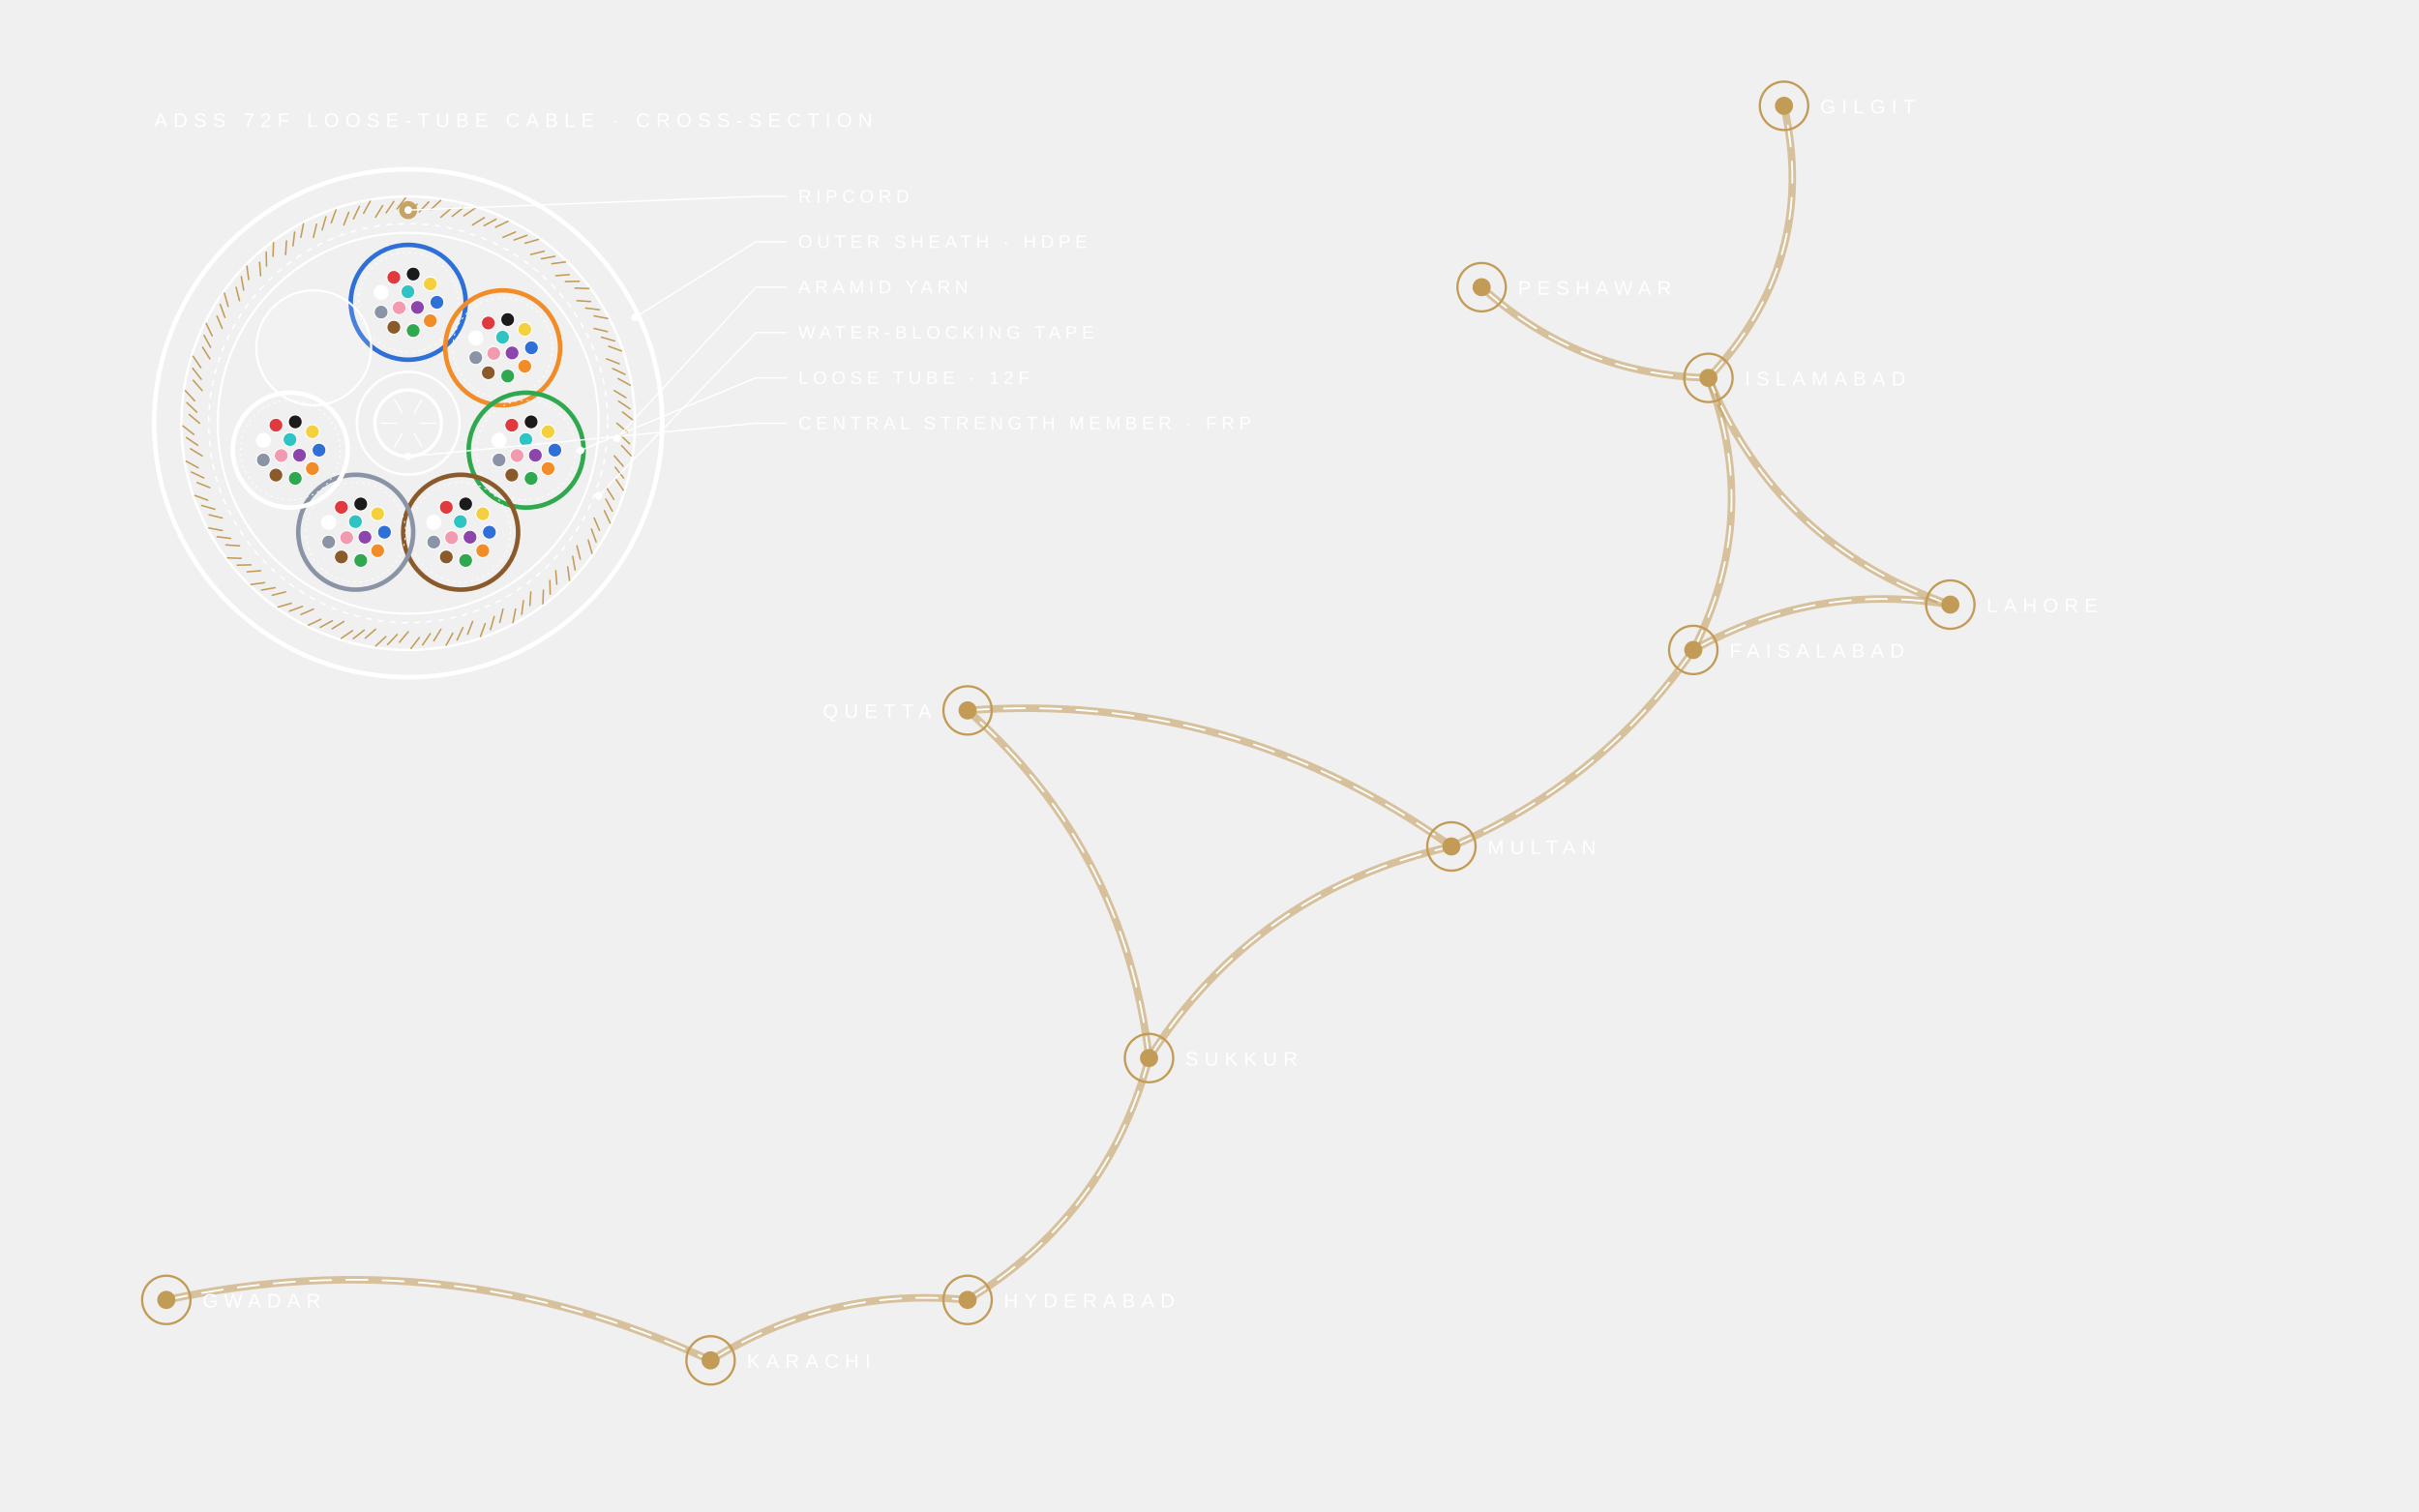
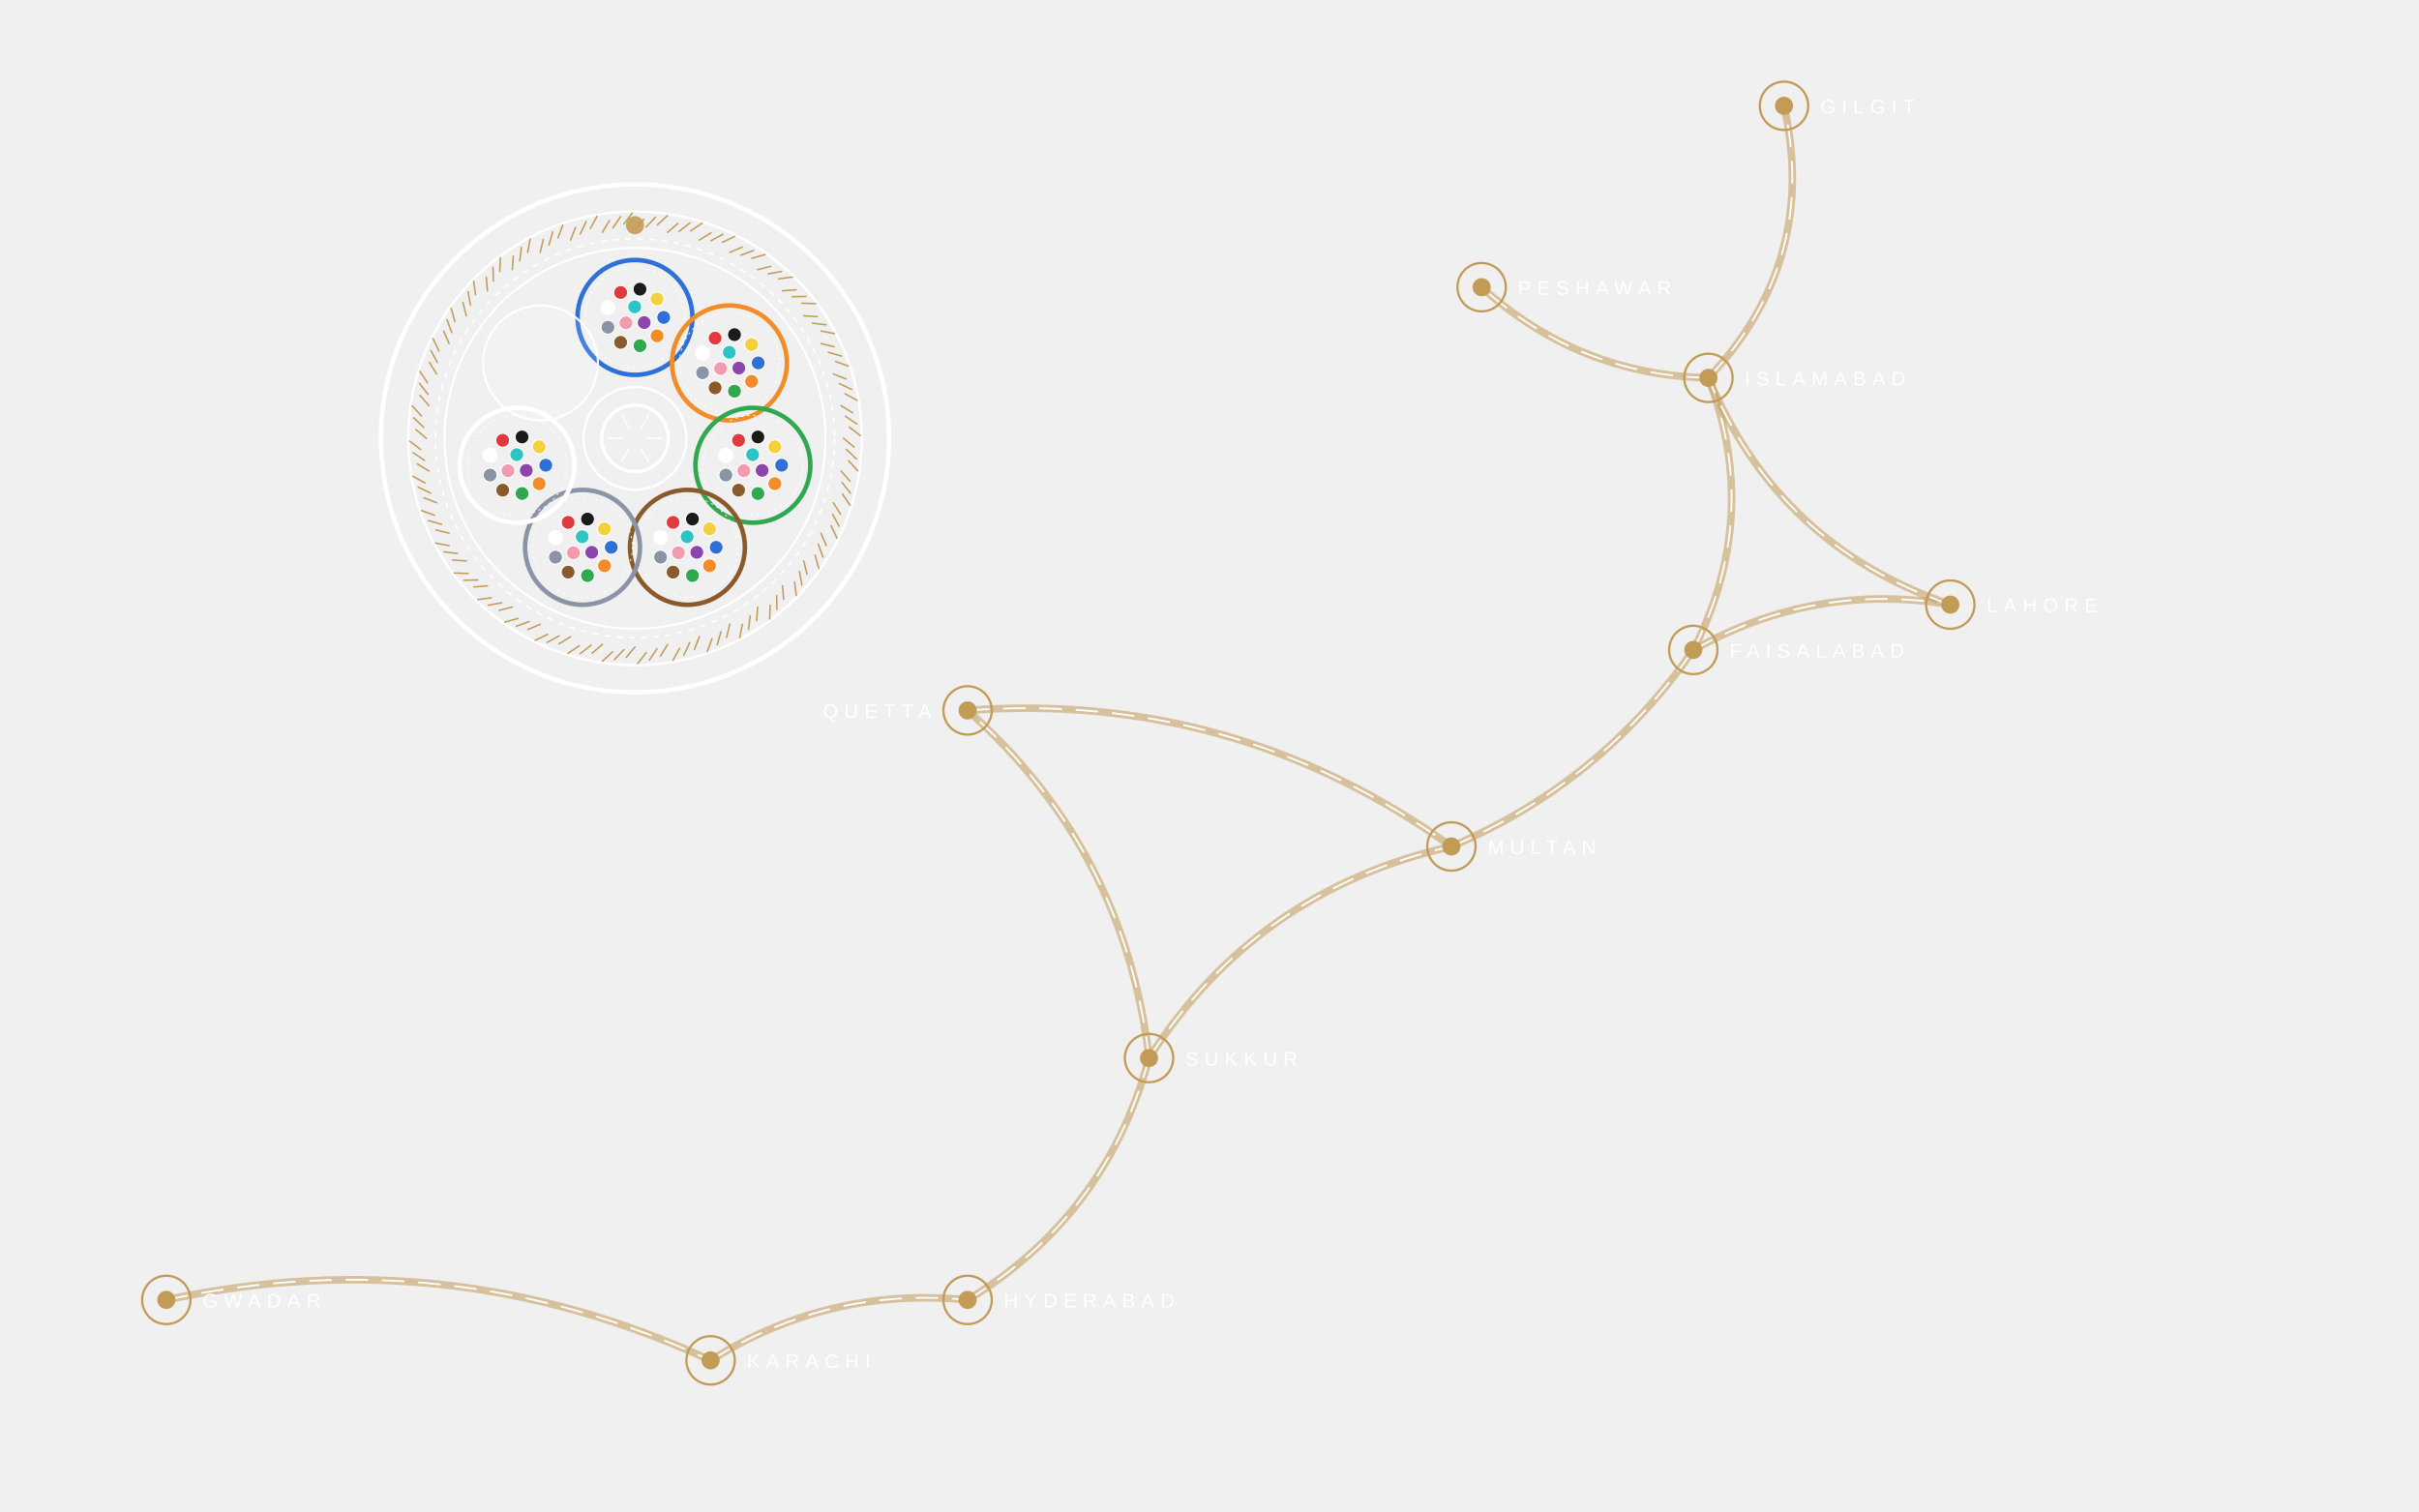
<svg xmlns="http://www.w3.org/2000/svg" viewBox="0 0 1600 1000" preserveAspectRatio="xMidYMid slice">
  <g fill="none" stroke="#FFFFFF" stroke-linecap="round" stroke-linejoin="round" font-family="Montserrat, Arial, sans-serif">
    <path d="M110 860Q297 820 470 900" stroke="#C29B57" stroke-width="5" stroke-opacity=".55" />
    <path d="M110 860Q297 820 470 900" stroke-width="1.2" stroke-dasharray="14 10" />
    <path d="M470 900Q548 851 640 860" stroke="#C29B57" stroke-width="5" stroke-opacity=".55" />
    <path d="M470 900Q548 851 640 860" stroke-width="1.2" stroke-dasharray="14 10" />
    <path d="M640 860Q732 804 760 700" stroke="#C29B57" stroke-width="5" stroke-opacity=".55" />
    <path d="M640 860Q732 804 760 700" stroke-width="1.2" stroke-dasharray="14 10" />
    <path d="M760 700Q831 589 960 560" stroke="#C29B57" stroke-width="5" stroke-opacity=".55" />
    <path d="M760 700Q831 589 960 560" stroke-width="1.2" stroke-dasharray="14 10" />
    <path d="M760 700Q744 562 640 470" stroke="#C29B57" stroke-width="5" stroke-opacity=".55" />
    <path d="M760 700Q744 562 640 470" stroke-width="1.2" stroke-dasharray="14 10" />
    <path d="M640 470Q816 457 960 560" stroke="#C29B57" stroke-width="5" stroke-opacity=".55" />
    <path d="M640 470Q816 457 960 560" stroke-width="1.2" stroke-dasharray="14 10" />
    <path d="M960 560Q1059 518 1120 430" stroke="#C29B57" stroke-width="5" stroke-opacity=".55" />
    <path d="M960 560Q1059 518 1120 430" stroke-width="1.2" stroke-dasharray="14 10" />
    <path d="M1120 430Q1200 385 1290 400" stroke="#C29B57" stroke-width="5" stroke-opacity=".55" />
    <path d="M1120 430Q1200 385 1290 400" stroke-width="1.2" stroke-dasharray="14 10" />
    <path d="M1120 430Q1165 342 1130 250" stroke="#C29B57" stroke-width="5" stroke-opacity=".55" />
    <path d="M1120 430Q1165 342 1130 250" stroke-width="1.2" stroke-dasharray="14 10" />
    <path d="M1290 400Q1176 361 1130 250" stroke="#C29B57" stroke-width="5" stroke-opacity=".55" />
    <path d="M1290 400Q1176 361 1130 250" stroke-width="1.2" stroke-dasharray="14 10" />
    <path d="M1130 250Q1044 248 980 190" stroke="#C29B57" stroke-width="5" stroke-opacity=".55" />
    <path d="M1130 250Q1044 248 980 190" stroke-width="1.2" stroke-dasharray="14 10" />
    <path d="M1130 250Q1203 173 1180 70" stroke="#C29B57" stroke-width="5" stroke-opacity=".55" />
    <path d="M1130 250Q1203 173 1180 70" stroke-width="1.2" stroke-dasharray="14 10" />
    <circle cx="1180" cy="70" r="16" stroke="#C29B57" stroke-width="1.5" />
    <circle cx="1180" cy="70" r="6" fill="#C29B57" stroke="none" />
    <text x="1204" y="75" fill="#FFFFFF" stroke="none" font-size="13" letter-spacing="4">GILGIT</text>
    <circle cx="980" cy="190" r="16" stroke="#C29B57" stroke-width="1.5" />
    <circle cx="980" cy="190" r="6" fill="#C29B57" stroke="none" />
    <text x="1004" y="195" fill="#FFFFFF" stroke="none" font-size="13" letter-spacing="4">PESHAWAR</text>
    <circle cx="1130" cy="250" r="16" stroke="#C29B57" stroke-width="1.5" />
    <circle cx="1130" cy="250" r="6" fill="#C29B57" stroke="none" />
    <text x="1154" y="255" fill="#FFFFFF" stroke="none" font-size="13" letter-spacing="4">ISLAMABAD</text>
    <circle cx="1290" cy="400" r="16" stroke="#C29B57" stroke-width="1.5" />
    <circle cx="1290" cy="400" r="6" fill="#C29B57" stroke="none" />
    <text x="1314" y="405" fill="#FFFFFF" stroke="none" font-size="13" letter-spacing="4">LAHORE</text>
    <circle cx="1120" cy="430" r="16" stroke="#C29B57" stroke-width="1.5" />
    <circle cx="1120" cy="430" r="6" fill="#C29B57" stroke="none" />
    <text x="1144" y="435" fill="#FFFFFF" stroke="none" font-size="13" letter-spacing="4">FAISALABAD</text>
    <circle cx="960" cy="560" r="16" stroke="#C29B57" stroke-width="1.5" />
    <circle cx="960" cy="560" r="6" fill="#C29B57" stroke="none" />
    <text x="984" y="565" fill="#FFFFFF" stroke="none" font-size="13" letter-spacing="4">MULTAN</text>
    <circle cx="640" cy="470" r="16" stroke="#C29B57" stroke-width="1.5" />
    <circle cx="640" cy="470" r="6" fill="#C29B57" stroke="none" />
    <text x="616" y="475" text-anchor="end" fill="#FFFFFF" stroke="none" font-size="13" letter-spacing="4">QUETTA</text>
    <circle cx="760" cy="700" r="16" stroke="#C29B57" stroke-width="1.5" />
    <circle cx="760" cy="700" r="6" fill="#C29B57" stroke="none" />
    <text x="784" y="705" fill="#FFFFFF" stroke="none" font-size="13" letter-spacing="4">SUKKUR</text>
    <circle cx="640" cy="860" r="16" stroke="#C29B57" stroke-width="1.5" />
    <circle cx="640" cy="860" r="6" fill="#C29B57" stroke="none" />
    <text x="664" y="865" fill="#FFFFFF" stroke="none" font-size="13" letter-spacing="4">HYDERABAD</text>
    <circle cx="470" cy="900" r="16" stroke="#C29B57" stroke-width="1.5" />
    <circle cx="470" cy="900" r="6" fill="#C29B57" stroke="none" />
    <text x="494" y="905" fill="#FFFFFF" stroke="none" font-size="13" letter-spacing="4">KARACHI</text>
    <circle cx="110" cy="860" r="16" stroke="#C29B57" stroke-width="1.5" />
    <circle cx="110" cy="860" r="6" fill="#C29B57" stroke="none" />
    <text x="134" y="865" fill="#FFFFFF" stroke="none" font-size="13" letter-spacing="4">GWADAR</text>
  </g>
-   <g transform="translate(270 280)" stroke="#FFFFFF" fill="none" stroke-linecap="round" font-family="Montserrat, Arial, sans-serif">
+   <g transform="translate(420 290)" stroke="#FFFFFF" fill="none" stroke-linecap="round" font-family="Montserrat, Arial, sans-serif">
    <circle r="168" stroke-width="3" />
    <circle r="150" stroke-width="1.6" />
    <circle cx="0" cy="-141" r="6" fill="#C29B57" fill-opacity=".9" stroke="none" />
    <path d="M138.0 0.0L144.9 5.8" stroke="#C29B57" stroke-width="1" />
    <path d="M139.8 7.3L146.4 13.6" stroke="#C29B57" stroke-width="1" />
    <path d="M141.2 14.8L147.4 21.5" stroke="#C29B57" stroke-width="1" />
    <path d="M136.3 21.6L142.2 28.4" stroke="#C29B57" stroke-width="1" />
    <path d="M136.9 29.1L142.5 36.3" stroke="#C29B57" stroke-width="1" />
    <path d="M137.2 36.8L142.3 44.3" stroke="#C29B57" stroke-width="1" />
    <path d="M131.2 42.6L136.0 50.3" stroke="#C29B57" stroke-width="1" />
    <path d="M130.7 50.2L135.0 58.1" stroke="#C29B57" stroke-width="1" />
    <path d="M129.7 57.8L133.6 66.0" stroke="#C29B57" stroke-width="1" />
    <path d="M123.0 62.7L126.5 70.9" stroke="#C29B57" stroke-width="1" />
    <path d="M121.2 70.0L124.3 78.5" stroke="#C29B57" stroke-width="1" />
    <path d="M119.1 77.3L121.6 86.1" stroke="#C29B57" stroke-width="1" />
    <path d="M111.6 81.1L113.8 89.9" stroke="#C29B57" stroke-width="1" />
    <path d="M108.8 88.1L110.4 97.0" stroke="#C29B57" stroke-width="1" />
    <path d="M105.5 95.0L106.7 104.0" stroke="#C29B57" stroke-width="1" />
    <path d="M97.6 97.6L98.3 106.5" stroke="#C29B57" stroke-width="1" />
    <path d="M93.7 104.0L93.9 113.1" stroke="#C29B57" stroke-width="1" />
    <path d="M89.4 110.4L89.1 119.5" stroke="#C29B57" stroke-width="1" />
    <path d="M81.1 111.6L80.5 120.6" stroke="#C29B57" stroke-width="1" />
    <path d="M76.2 117.4L75.1 126.4" stroke="#C29B57" stroke-width="1" />
    <path d="M71.0 123.0L69.3 131.9" stroke="#C29B57" stroke-width="1" />
    <path d="M62.7 123.0L60.6 131.7" stroke="#C29B57" stroke-width="1" />
    <path d="M56.9 127.9L54.4 136.6" stroke="#C29B57" stroke-width="1" />
    <path d="M50.9 132.6L47.8 141.1" stroke="#C29B57" stroke-width="1" />
    <path d="M42.6 131.2L39.3 139.6" stroke="#C29B57" stroke-width="1" />
    <path d="M36.2 135.2L32.3 143.4" stroke="#C29B57" stroke-width="1" />
    <path d="M29.5 138.9L25.1 146.9" stroke="#C29B57" stroke-width="1" />
    <path d="M21.6 136.3L16.9 144.0" stroke="#C29B57" stroke-width="1" />
    <path d="M14.6 139.2L9.5 146.7" stroke="#C29B57" stroke-width="1" />
    <path d="M7.4 141.8L1.8 149.0" stroke="#C29B57" stroke-width="1" />
    <path d="M0.0 138.0L-5.8 144.9" stroke="#C29B57" stroke-width="1" />
    <path d="M-7.3 139.8L-13.6 146.4" stroke="#C29B57" stroke-width="1" />
    <path d="M-14.8 141.2L-21.5 147.4" stroke="#C29B57" stroke-width="1" />
    <path d="M-21.6 136.3L-28.4 142.2" stroke="#C29B57" stroke-width="1" />
    <path d="M-29.1 136.9L-36.3 142.5" stroke="#C29B57" stroke-width="1" />
    <path d="M-36.8 137.2L-44.3 142.3" stroke="#C29B57" stroke-width="1" />
    <path d="M-42.6 131.2L-50.3 136.0" stroke="#C29B57" stroke-width="1" />
    <path d="M-50.2 130.7L-58.1 135.0" stroke="#C29B57" stroke-width="1" />
    <path d="M-57.8 129.7L-66.0 133.6" stroke="#C29B57" stroke-width="1" />
    <path d="M-62.7 123.0L-70.9 126.5" stroke="#C29B57" stroke-width="1" />
    <path d="M-70.0 121.2L-78.5 124.3" stroke="#C29B57" stroke-width="1" />
    <path d="M-77.3 119.1L-86.1 121.6" stroke="#C29B57" stroke-width="1" />
    <path d="M-81.1 111.6L-89.9 113.8" stroke="#C29B57" stroke-width="1" />
    <path d="M-88.1 108.8L-97.0 110.4" stroke="#C29B57" stroke-width="1" />
    <path d="M-95.0 105.5L-104.0 106.7" stroke="#C29B57" stroke-width="1" />
    <path d="M-97.6 97.6L-106.5 98.3" stroke="#C29B57" stroke-width="1" />
    <path d="M-104.0 93.7L-113.1 93.9" stroke="#C29B57" stroke-width="1" />
    <path d="M-110.4 89.4L-119.5 89.1" stroke="#C29B57" stroke-width="1" />
    <path d="M-111.6 81.1L-120.6 80.5" stroke="#C29B57" stroke-width="1" />
    <path d="M-117.4 76.2L-126.4 75.1" stroke="#C29B57" stroke-width="1" />
    <path d="M-123.0 71.0L-131.9 69.3" stroke="#C29B57" stroke-width="1" />
    <path d="M-123.0 62.7L-131.7 60.6" stroke="#C29B57" stroke-width="1" />
    <path d="M-127.9 56.9L-136.6 54.4" stroke="#C29B57" stroke-width="1" />
    <path d="M-132.6 50.9L-141.1 47.8" stroke="#C29B57" stroke-width="1" />
    <path d="M-131.2 42.6L-139.6 39.3" stroke="#C29B57" stroke-width="1" />
    <path d="M-135.2 36.2L-143.4 32.3" stroke="#C29B57" stroke-width="1" />
    <path d="M-138.9 29.5L-146.9 25.1" stroke="#C29B57" stroke-width="1" />
    <path d="M-136.3 21.6L-144.0 16.9" stroke="#C29B57" stroke-width="1" />
    <path d="M-139.2 14.6L-146.7 9.5" stroke="#C29B57" stroke-width="1" />
    <path d="M-141.8 7.4L-149.0 1.8" stroke="#C29B57" stroke-width="1" />
    <path d="M-138.0 0.0L-144.9 -5.8" stroke="#C29B57" stroke-width="1" />
    <path d="M-139.8 -7.3L-146.4 -13.6" stroke="#C29B57" stroke-width="1" />
    <path d="M-141.2 -14.8L-147.4 -21.5" stroke="#C29B57" stroke-width="1" />
    <path d="M-136.3 -21.6L-142.2 -28.4" stroke="#C29B57" stroke-width="1" />
    <path d="M-136.9 -29.1L-142.5 -36.3" stroke="#C29B57" stroke-width="1" />
    <path d="M-137.2 -36.8L-142.3 -44.3" stroke="#C29B57" stroke-width="1" />
    <path d="M-131.2 -42.6L-136.0 -50.3" stroke="#C29B57" stroke-width="1" />
    <path d="M-130.7 -50.2L-135.0 -58.1" stroke="#C29B57" stroke-width="1" />
    <path d="M-129.7 -57.8L-133.6 -66.0" stroke="#C29B57" stroke-width="1" />
    <path d="M-123.0 -62.7L-126.5 -70.9" stroke="#C29B57" stroke-width="1" />
    <path d="M-121.2 -70.0L-124.3 -78.5" stroke="#C29B57" stroke-width="1" />
    <path d="M-119.1 -77.3L-121.6 -86.1" stroke="#C29B57" stroke-width="1" />
    <path d="M-111.6 -81.1L-113.8 -89.9" stroke="#C29B57" stroke-width="1" />
    <path d="M-108.8 -88.1L-110.4 -97.0" stroke="#C29B57" stroke-width="1" />
    <path d="M-105.5 -95.0L-106.7 -104.0" stroke="#C29B57" stroke-width="1" />
    <path d="M-97.6 -97.6L-98.3 -106.5" stroke="#C29B57" stroke-width="1" />
    <path d="M-93.7 -104.0L-93.9 -113.1" stroke="#C29B57" stroke-width="1" />
    <path d="M-89.4 -110.4L-89.1 -119.5" stroke="#C29B57" stroke-width="1" />
    <path d="M-81.1 -111.6L-80.5 -120.6" stroke="#C29B57" stroke-width="1" />
    <path d="M-76.2 -117.4L-75.1 -126.4" stroke="#C29B57" stroke-width="1" />
    <path d="M-71.0 -123.0L-69.3 -131.9" stroke="#C29B57" stroke-width="1" />
    <path d="M-62.7 -123.0L-60.6 -131.7" stroke="#C29B57" stroke-width="1" />
    <path d="M-56.9 -127.9L-54.4 -136.6" stroke="#C29B57" stroke-width="1" />
    <path d="M-50.9 -132.6L-47.8 -141.1" stroke="#C29B57" stroke-width="1" />
    <path d="M-42.6 -131.2L-39.3 -139.6" stroke="#C29B57" stroke-width="1" />
    <path d="M-36.2 -135.2L-32.3 -143.4" stroke="#C29B57" stroke-width="1" />
    <path d="M-29.5 -138.9L-25.1 -146.9" stroke="#C29B57" stroke-width="1" />
    <path d="M-21.6 -136.3L-16.9 -144.0" stroke="#C29B57" stroke-width="1" />
    <path d="M-14.6 -139.2L-9.5 -146.7" stroke="#C29B57" stroke-width="1" />
    <path d="M-7.4 -141.8L-1.8 -149.0" stroke="#C29B57" stroke-width="1" />
    <path d="M-0.0 -138.0L5.8 -144.9" stroke="#C29B57" stroke-width="1" />
    <path d="M7.3 -139.8L13.6 -146.4" stroke="#C29B57" stroke-width="1" />
    <path d="M14.8 -141.2L21.5 -147.4" stroke="#C29B57" stroke-width="1" />
    <path d="M21.6 -136.3L28.4 -142.2" stroke="#C29B57" stroke-width="1" />
    <path d="M29.1 -136.9L36.3 -142.5" stroke="#C29B57" stroke-width="1" />
    <path d="M36.8 -137.2L44.3 -142.3" stroke="#C29B57" stroke-width="1" />
    <path d="M42.6 -131.2L50.3 -136.0" stroke="#C29B57" stroke-width="1" />
    <path d="M50.2 -130.7L58.1 -135.0" stroke="#C29B57" stroke-width="1" />
    <path d="M57.8 -129.7L66.0 -133.6" stroke="#C29B57" stroke-width="1" />
    <path d="M62.7 -123.0L70.9 -126.5" stroke="#C29B57" stroke-width="1" />
    <path d="M70.0 -121.2L78.5 -124.3" stroke="#C29B57" stroke-width="1" />
    <path d="M77.3 -119.1L86.1 -121.6" stroke="#C29B57" stroke-width="1" />
    <path d="M81.1 -111.6L89.9 -113.8" stroke="#C29B57" stroke-width="1" />
    <path d="M88.1 -108.8L97.0 -110.4" stroke="#C29B57" stroke-width="1" />
    <path d="M95.0 -105.5L104.0 -106.7" stroke="#C29B57" stroke-width="1" />
    <path d="M97.6 -97.6L106.5 -98.3" stroke="#C29B57" stroke-width="1" />
    <path d="M104.0 -93.7L113.1 -93.9" stroke="#C29B57" stroke-width="1" />
    <path d="M110.4 -89.4L119.5 -89.1" stroke="#C29B57" stroke-width="1" />
    <path d="M111.6 -81.1L120.6 -80.5" stroke="#C29B57" stroke-width="1" />
    <path d="M117.4 -76.2L126.4 -75.1" stroke="#C29B57" stroke-width="1" />
    <path d="M123.0 -71.0L131.9 -69.3" stroke="#C29B57" stroke-width="1" />
    <path d="M123.0 -62.7L131.7 -60.6" stroke="#C29B57" stroke-width="1" />
    <path d="M127.9 -56.9L136.6 -54.4" stroke="#C29B57" stroke-width="1" />
    <path d="M132.6 -50.9L141.1 -47.8" stroke="#C29B57" stroke-width="1" />
    <path d="M131.2 -42.6L139.6 -39.3" stroke="#C29B57" stroke-width="1" />
    <path d="M135.2 -36.2L143.4 -32.3" stroke="#C29B57" stroke-width="1" />
    <path d="M138.9 -29.5L146.9 -25.1" stroke="#C29B57" stroke-width="1" />
    <path d="M136.3 -21.6L144.0 -16.9" stroke="#C29B57" stroke-width="1" />
    <path d="M139.2 -14.6L146.7 -9.5" stroke="#C29B57" stroke-width="1" />
    <path d="M141.8 -7.4L149.0 -1.8" stroke="#C29B57" stroke-width="1" />
    <circle r="132" stroke-width="1" stroke-dasharray="3 5" />
    <circle r="126" stroke-width="1.4" />
    <circle r="34" stroke-width="1.6" />
    <circle r="22" stroke-width="2.2" />
    <path d="M8.0 0.0L18.0 0.0" stroke-width=".8" />
    <path d="M4.0 6.9L9.0 15.6" stroke-width=".8" />
    <path d="M-4.0 6.9L-9.0 15.6" stroke-width=".8" />
    <path d="M-8.0 0.0L-18.0 0.0" stroke-width=".8" />
    <path d="M-4.0 -6.9L-9.0 -15.6" stroke-width=".8" />
    <path d="M4.0 -6.9L9.0 -15.6" stroke-width=".8" />
    <circle cx="0.0" cy="-80.0" r="38" stroke="#2E6FD8" stroke-width="3" />
    <circle cx="0.0" cy="-80.0" r="33" stroke-width=".6" stroke-dasharray="1 3" />
    <circle cx="19.0" cy="-80.0" r="4.6" fill="#2E6FD8" stroke="#FFFFFF" stroke-width=".7" />
    <circle cx="14.6" cy="-67.8" r="4.6" fill="#F28C28" stroke="#FFFFFF" stroke-width=".7" />
    <circle cx="3.3" cy="-61.3" r="4.6" fill="#2FA84F" stroke="#FFFFFF" stroke-width=".7" />
    <circle cx="-9.5" cy="-63.5" r="4.6" fill="#8B5A2B" stroke="#FFFFFF" stroke-width=".7" />
    <circle cx="-17.9" cy="-73.5" r="4.6" fill="#8A94A6" stroke="#FFFFFF" stroke-width=".7" />
    <circle cx="-17.9" cy="-86.5" r="4.6" fill="#FFFFFF" stroke="#FFFFFF" stroke-width=".7" />
    <circle cx="-9.5" cy="-96.5" r="4.6" fill="#E0393E" stroke="#FFFFFF" stroke-width=".7" />
    <circle cx="3.3" cy="-98.7" r="4.6" fill="#1B1B1B" stroke="#FFFFFF" stroke-width=".7" />
    <circle cx="14.6" cy="-92.2" r="4.6" fill="#F4D03F" stroke="#FFFFFF" stroke-width=".7" />
    <circle cx="6.1" cy="-76.6" r="4.6" fill="#8E44AD" stroke="#FFFFFF" stroke-width=".7" />
    <circle cx="-6.0" cy="-76.4" r="4.6" fill="#F29BB0" stroke="#FFFFFF" stroke-width=".7" />
    <circle cx="-0.2" cy="-87.0" r="4.6" fill="#2EC4C4" stroke="#FFFFFF" stroke-width=".7" />
    <circle cx="62.5" cy="-49.9" r="38" stroke="#F28C28" stroke-width="3" />
    <circle cx="62.5" cy="-49.9" r="33" stroke-width=".6" stroke-dasharray="1 3" />
    <circle cx="81.5" cy="-49.9" r="4.6" fill="#2E6FD8" stroke="#FFFFFF" stroke-width=".7" />
    <circle cx="77.1" cy="-37.7" r="4.6" fill="#F28C28" stroke="#FFFFFF" stroke-width=".7" />
    <circle cx="65.8" cy="-31.2" r="4.6" fill="#2FA84F" stroke="#FFFFFF" stroke-width=".7" />
    <circle cx="53.0" cy="-33.4" r="4.6" fill="#8B5A2B" stroke="#FFFFFF" stroke-width=".7" />
    <circle cx="44.7" cy="-43.4" r="4.6" fill="#8A94A6" stroke="#FFFFFF" stroke-width=".7" />
    <circle cx="44.7" cy="-56.4" r="4.6" fill="#FFFFFF" stroke="#FFFFFF" stroke-width=".7" />
    <circle cx="53.0" cy="-66.3" r="4.6" fill="#E0393E" stroke="#FFFFFF" stroke-width=".7" />
    <circle cx="65.8" cy="-68.6" r="4.6" fill="#1B1B1B" stroke="#FFFFFF" stroke-width=".7" />
    <circle cx="77.1" cy="-62.1" r="4.6" fill="#F4D03F" stroke="#FFFFFF" stroke-width=".7" />
    <circle cx="68.7" cy="-46.5" r="4.6" fill="#8E44AD" stroke="#FFFFFF" stroke-width=".7" />
    <circle cx="56.6" cy="-46.2" r="4.6" fill="#F29BB0" stroke="#FFFFFF" stroke-width=".7" />
    <circle cx="62.4" cy="-56.9" r="4.6" fill="#2EC4C4" stroke="#FFFFFF" stroke-width=".7" />
    <circle cx="78.0" cy="17.8" r="38" stroke="#2FA84F" stroke-width="3" />
    <circle cx="78.0" cy="17.8" r="33" stroke-width=".6" stroke-dasharray="1 3" />
    <circle cx="97.0" cy="17.8" r="4.6" fill="#2E6FD8" stroke="#FFFFFF" stroke-width=".7" />
    <circle cx="92.5" cy="30.0" r="4.6" fill="#F28C28" stroke="#FFFFFF" stroke-width=".7" />
    <circle cx="81.3" cy="36.5" r="4.6" fill="#2FA84F" stroke="#FFFFFF" stroke-width=".7" />
    <circle cx="68.5" cy="34.3" r="4.6" fill="#8B5A2B" stroke="#FFFFFF" stroke-width=".7" />
    <circle cx="60.1" cy="24.3" r="4.6" fill="#8A94A6" stroke="#FFFFFF" stroke-width=".7" />
    <circle cx="60.1" cy="11.3" r="4.6" fill="#FFFFFF" stroke="#FFFFFF" stroke-width=".7" />
    <circle cx="68.5" cy="1.3" r="4.6" fill="#E0393E" stroke="#FFFFFF" stroke-width=".7" />
    <circle cx="81.3" cy="-0.9" r="4.6" fill="#1B1B1B" stroke="#FFFFFF" stroke-width=".7" />
    <circle cx="92.5" cy="5.6" r="4.6" fill="#F4D03F" stroke="#FFFFFF" stroke-width=".7" />
    <circle cx="84.1" cy="21.2" r="4.6" fill="#8E44AD" stroke="#FFFFFF" stroke-width=".7" />
    <circle cx="72.0" cy="21.4" r="4.6" fill="#F29BB0" stroke="#FFFFFF" stroke-width=".7" />
    <circle cx="77.8" cy="10.8" r="4.6" fill="#2EC4C4" stroke="#FFFFFF" stroke-width=".7" />
    <circle cx="34.7" cy="72.1" r="38" stroke="#8B5A2B" stroke-width="3" />
    <circle cx="34.7" cy="72.1" r="33" stroke-width=".6" stroke-dasharray="1 3" />
    <circle cx="53.7" cy="72.1" r="4.6" fill="#2E6FD8" stroke="#FFFFFF" stroke-width=".7" />
    <circle cx="49.3" cy="84.3" r="4.6" fill="#F28C28" stroke="#FFFFFF" stroke-width=".7" />
    <circle cx="38.0" cy="90.8" r="4.6" fill="#2FA84F" stroke="#FFFFFF" stroke-width=".7" />
    <circle cx="25.2" cy="88.5" r="4.6" fill="#8B5A2B" stroke="#FFFFFF" stroke-width=".7" />
    <circle cx="16.9" cy="78.6" r="4.6" fill="#8A94A6" stroke="#FFFFFF" stroke-width=".7" />
    <circle cx="16.9" cy="65.6" r="4.6" fill="#FFFFFF" stroke="#FFFFFF" stroke-width=".7" />
    <circle cx="25.2" cy="55.6" r="4.6" fill="#E0393E" stroke="#FFFFFF" stroke-width=".7" />
    <circle cx="38.0" cy="53.4" r="4.6" fill="#1B1B1B" stroke="#FFFFFF" stroke-width=".7" />
    <circle cx="49.3" cy="59.9" r="4.6" fill="#F4D03F" stroke="#FFFFFF" stroke-width=".7" />
    <circle cx="40.9" cy="75.4" r="4.6" fill="#8E44AD" stroke="#FFFFFF" stroke-width=".7" />
    <circle cx="28.7" cy="75.7" r="4.6" fill="#F29BB0" stroke="#FFFFFF" stroke-width=".7" />
    <circle cx="34.5" cy="65.1" r="4.6" fill="#2EC4C4" stroke="#FFFFFF" stroke-width=".7" />
    <circle cx="-34.7" cy="72.1" r="38" stroke="#8A94A6" stroke-width="3" />
    <circle cx="-34.7" cy="72.1" r="33" stroke-width=".6" stroke-dasharray="1 3" />
    <circle cx="-15.7" cy="72.1" r="4.6" fill="#2E6FD8" stroke="#FFFFFF" stroke-width=".7" />
    <circle cx="-20.2" cy="84.3" r="4.6" fill="#F28C28" stroke="#FFFFFF" stroke-width=".7" />
    <circle cx="-31.4" cy="90.8" r="4.6" fill="#2FA84F" stroke="#FFFFFF" stroke-width=".7" />
    <circle cx="-44.2" cy="88.5" r="4.6" fill="#8B5A2B" stroke="#FFFFFF" stroke-width=".7" />
    <circle cx="-52.6" cy="78.6" r="4.6" fill="#8A94A6" stroke="#FFFFFF" stroke-width=".7" />
    <circle cx="-52.6" cy="65.6" r="4.6" fill="#FFFFFF" stroke="#FFFFFF" stroke-width=".7" />
    <circle cx="-44.2" cy="55.6" r="4.6" fill="#E0393E" stroke="#FFFFFF" stroke-width=".7" />
    <circle cx="-31.4" cy="53.4" r="4.6" fill="#1B1B1B" stroke="#FFFFFF" stroke-width=".7" />
    <circle cx="-20.2" cy="59.9" r="4.6" fill="#F4D03F" stroke="#FFFFFF" stroke-width=".7" />
    <circle cx="-28.6" cy="75.4" r="4.6" fill="#8E44AD" stroke="#FFFFFF" stroke-width=".7" />
    <circle cx="-40.7" cy="75.7" r="4.6" fill="#F29BB0" stroke="#FFFFFF" stroke-width=".7" />
    <circle cx="-34.9" cy="65.1" r="4.6" fill="#2EC4C4" stroke="#FFFFFF" stroke-width=".7" />
    <circle cx="-78.0" cy="17.8" r="38" stroke="#FFFFFF" stroke-width="3" />
    <circle cx="-78.0" cy="17.8" r="33" stroke-width=".6" stroke-dasharray="1 3" />
    <circle cx="-59.0" cy="17.8" r="4.6" fill="#2E6FD8" stroke="#FFFFFF" stroke-width=".7" />
    <circle cx="-63.4" cy="30.0" r="4.6" fill="#F28C28" stroke="#FFFFFF" stroke-width=".7" />
    <circle cx="-74.7" cy="36.5" r="4.6" fill="#2FA84F" stroke="#FFFFFF" stroke-width=".7" />
    <circle cx="-87.5" cy="34.3" r="4.6" fill="#8B5A2B" stroke="#FFFFFF" stroke-width=".7" />
    <circle cx="-95.8" cy="24.3" r="4.6" fill="#8A94A6" stroke="#FFFFFF" stroke-width=".7" />
    <circle cx="-95.8" cy="11.3" r="4.6" fill="#FFFFFF" stroke="#FFFFFF" stroke-width=".7" />
    <circle cx="-87.5" cy="1.3" r="4.6" fill="#E0393E" stroke="#FFFFFF" stroke-width=".7" />
    <circle cx="-74.7" cy="-0.9" r="4.6" fill="#1B1B1B" stroke="#FFFFFF" stroke-width=".7" />
    <circle cx="-63.4" cy="5.6" r="4.6" fill="#F4D03F" stroke="#FFFFFF" stroke-width=".7" />
    <circle cx="-71.9" cy="21.2" r="4.6" fill="#8E44AD" stroke="#FFFFFF" stroke-width=".7" />
    <circle cx="-84.0" cy="21.4" r="4.6" fill="#F29BB0" stroke="#FFFFFF" stroke-width=".7" />
    <circle cx="-78.2" cy="10.8" r="4.6" fill="#2EC4C4" stroke="#FFFFFF" stroke-width=".7" />
    <circle cx="-62.5" cy="-49.9" r="38" stroke-width="1.4" fill="#FFFFFF" fill-opacity=".12" />
-     <path d="M150 -70L230 -120H250" stroke-width=".9" />
-     <circle cx="150" cy="-70" r="2.5" fill="#FFFFFF" stroke="none" />
-     <text x="258" y="-116" fill="#FFFFFF" stroke="none" font-size="12" letter-spacing="3">OUTER SHEATH · HDPE</text>
-     <path d="M0 -141L230 -150H250" stroke-width=".9" />
-     <circle cx="0" cy="-141" r="2.5" fill="#FFFFFF" stroke="none" />
-     <text x="258" y="-146" fill="#FFFFFF" stroke="none" font-size="12" letter-spacing="3">RIPCORD</text>
-     <path d="M138 10L230 -90H250" stroke-width=".9" />
-     <circle cx="138" cy="10" r="2.5" fill="#FFFFFF" stroke="none" />
-     <text x="258" y="-86" fill="#FFFFFF" stroke="none" font-size="12" letter-spacing="3">ARAMID YARN</text>
-     <path d="M126 48L230 -60H250" stroke-width=".9" />
-     <circle cx="126" cy="48" r="2.5" fill="#FFFFFF" stroke="none" />
-     <text x="258" y="-56" fill="#FFFFFF" stroke="none" font-size="12" letter-spacing="3">WATER-BLOCKING TAPE</text>
-     <path d="M114 18L230 -30H250" stroke-width=".9" />
-     <circle cx="114" cy="18" r="2.5" fill="#FFFFFF" stroke="none" />
-     <text x="258" y="-26" fill="#FFFFFF" stroke="none" font-size="12" letter-spacing="3">LOOSE TUBE · 12F</text>
-     <path d="M0 22L230 0H250" stroke-width=".9" />
-     <circle cx="0" cy="22" r="2.5" fill="#FFFFFF" stroke="none" />
-     <text x="258" y="4" fill="#FFFFFF" stroke="none" font-size="12" letter-spacing="3">CENTRAL STRENGTH MEMBER · FRP</text>
-     <text x="-168" y="-196" fill="#FFFFFF" stroke="none" font-size="13" letter-spacing="4">ADSS 72F LOOSE-TUBE CABLE · CROSS-SECTION</text>
  </g>
</svg>
